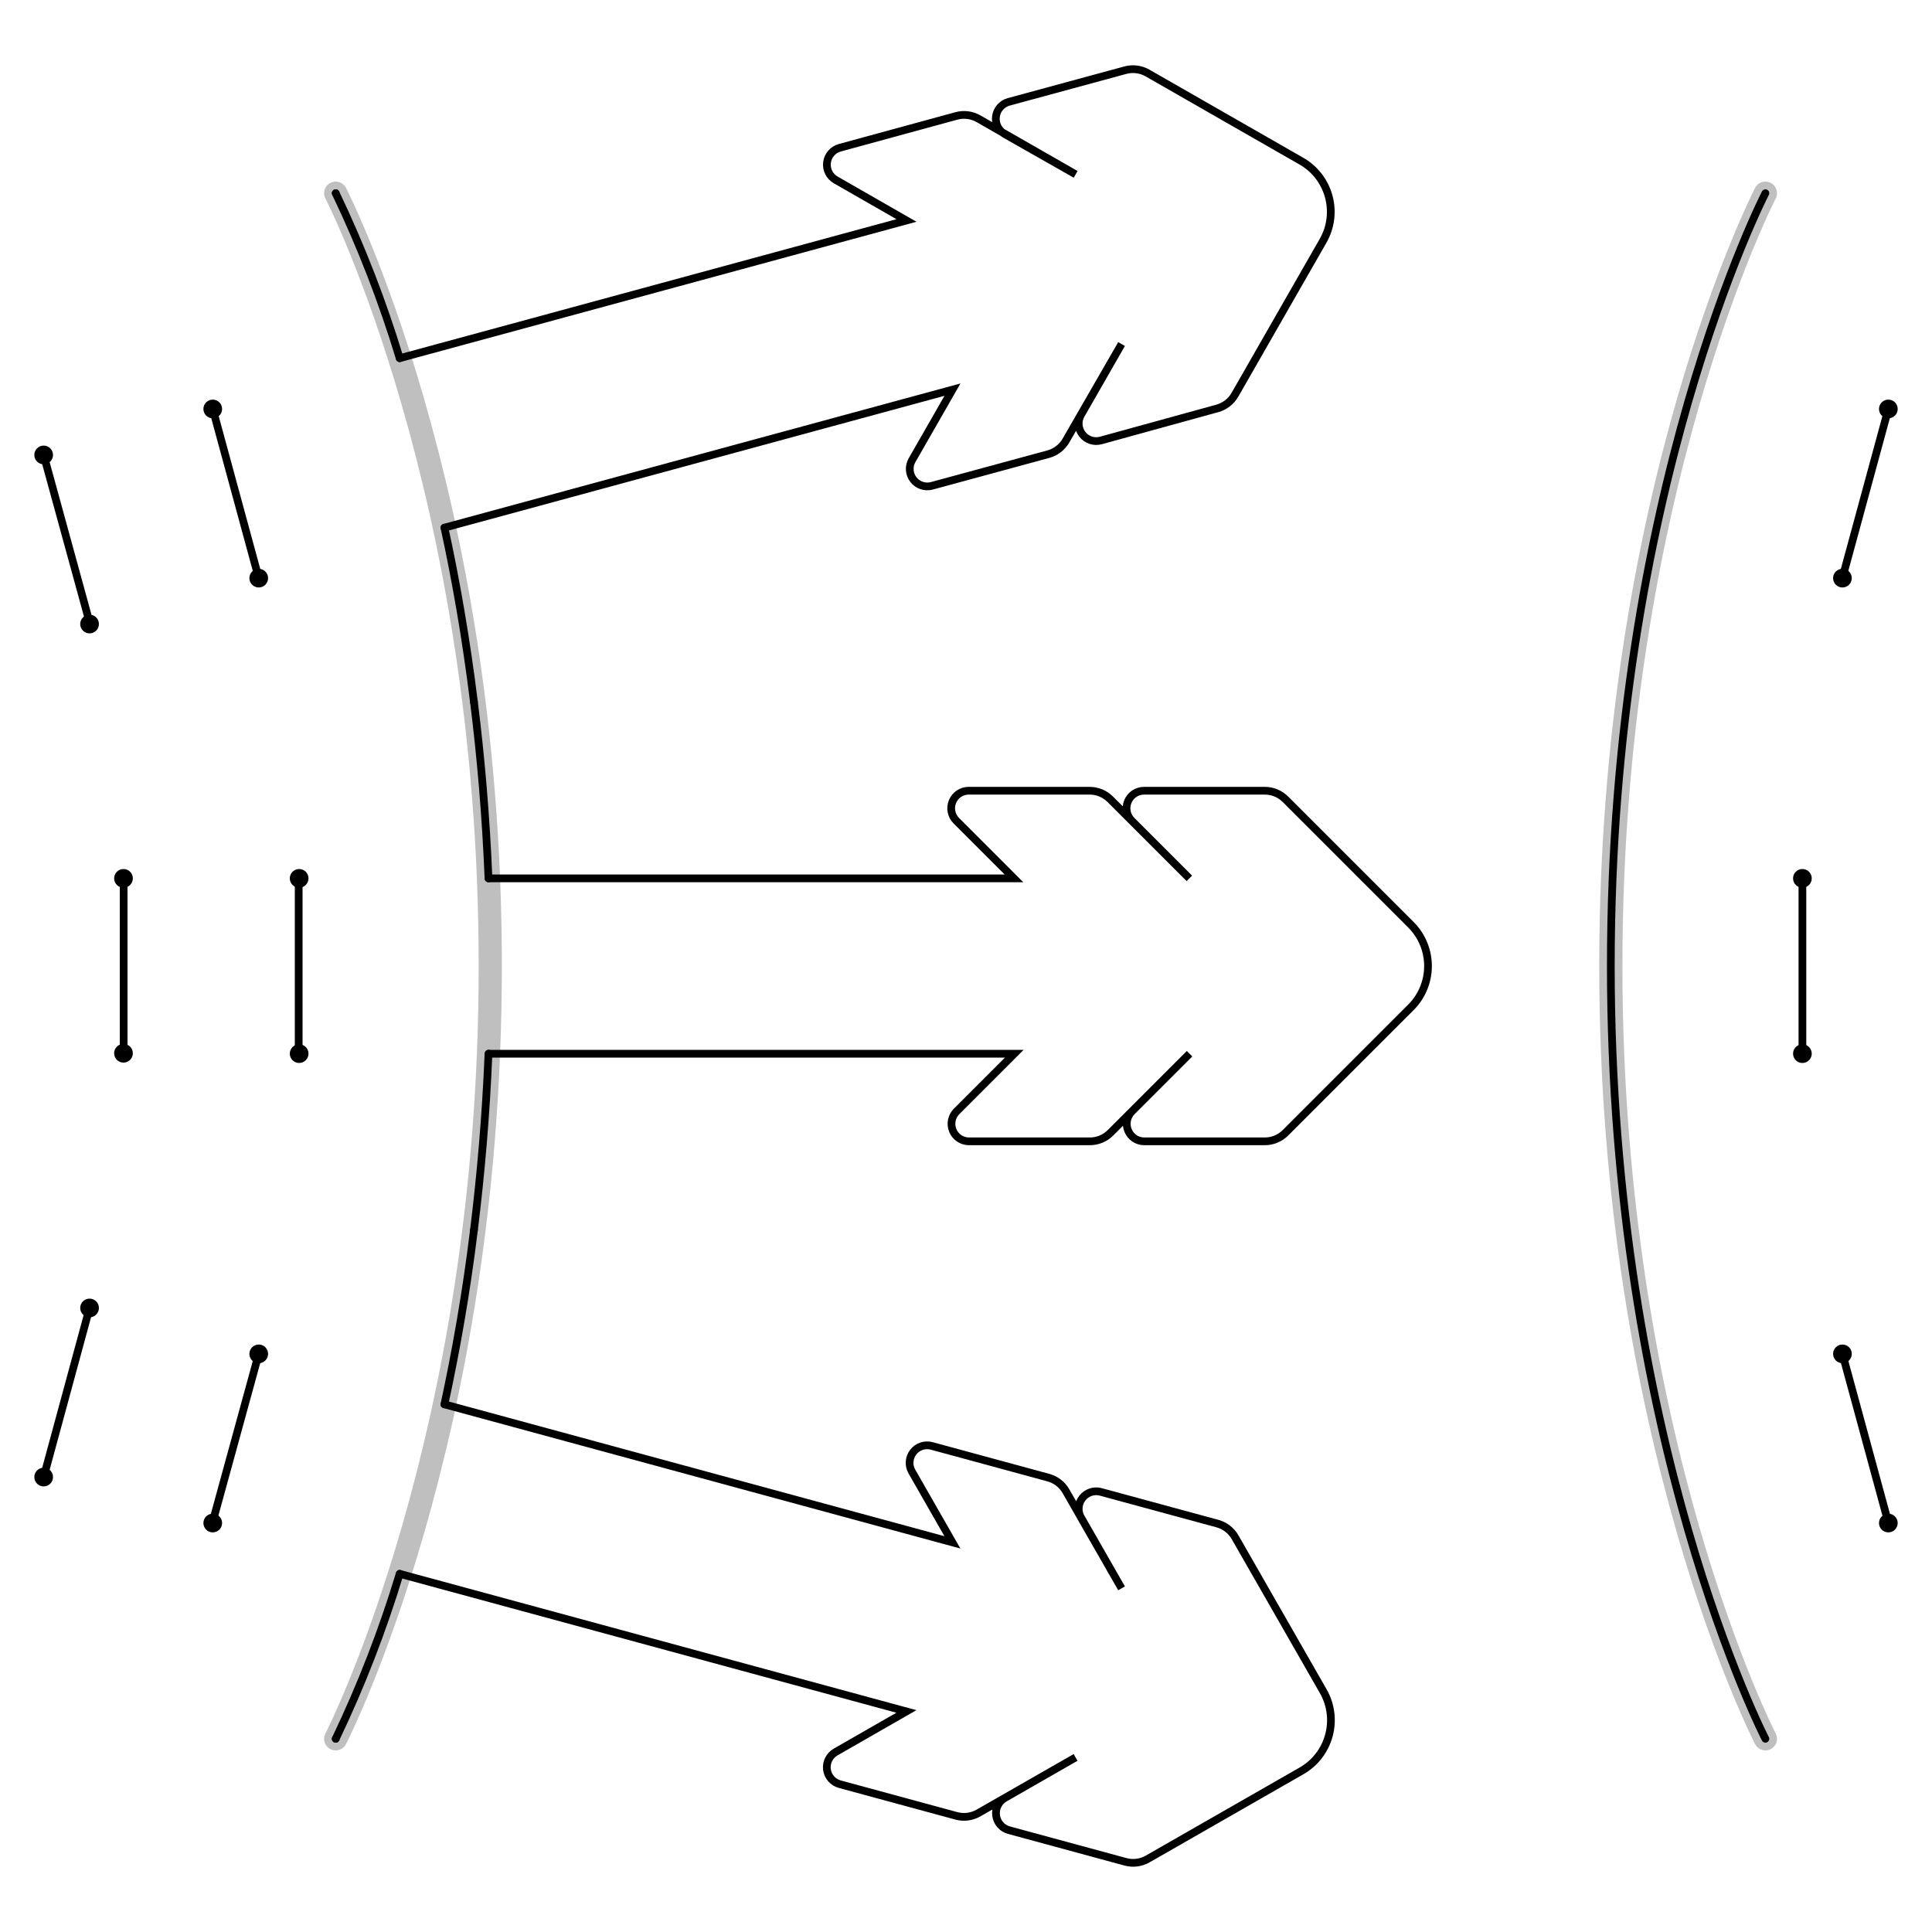
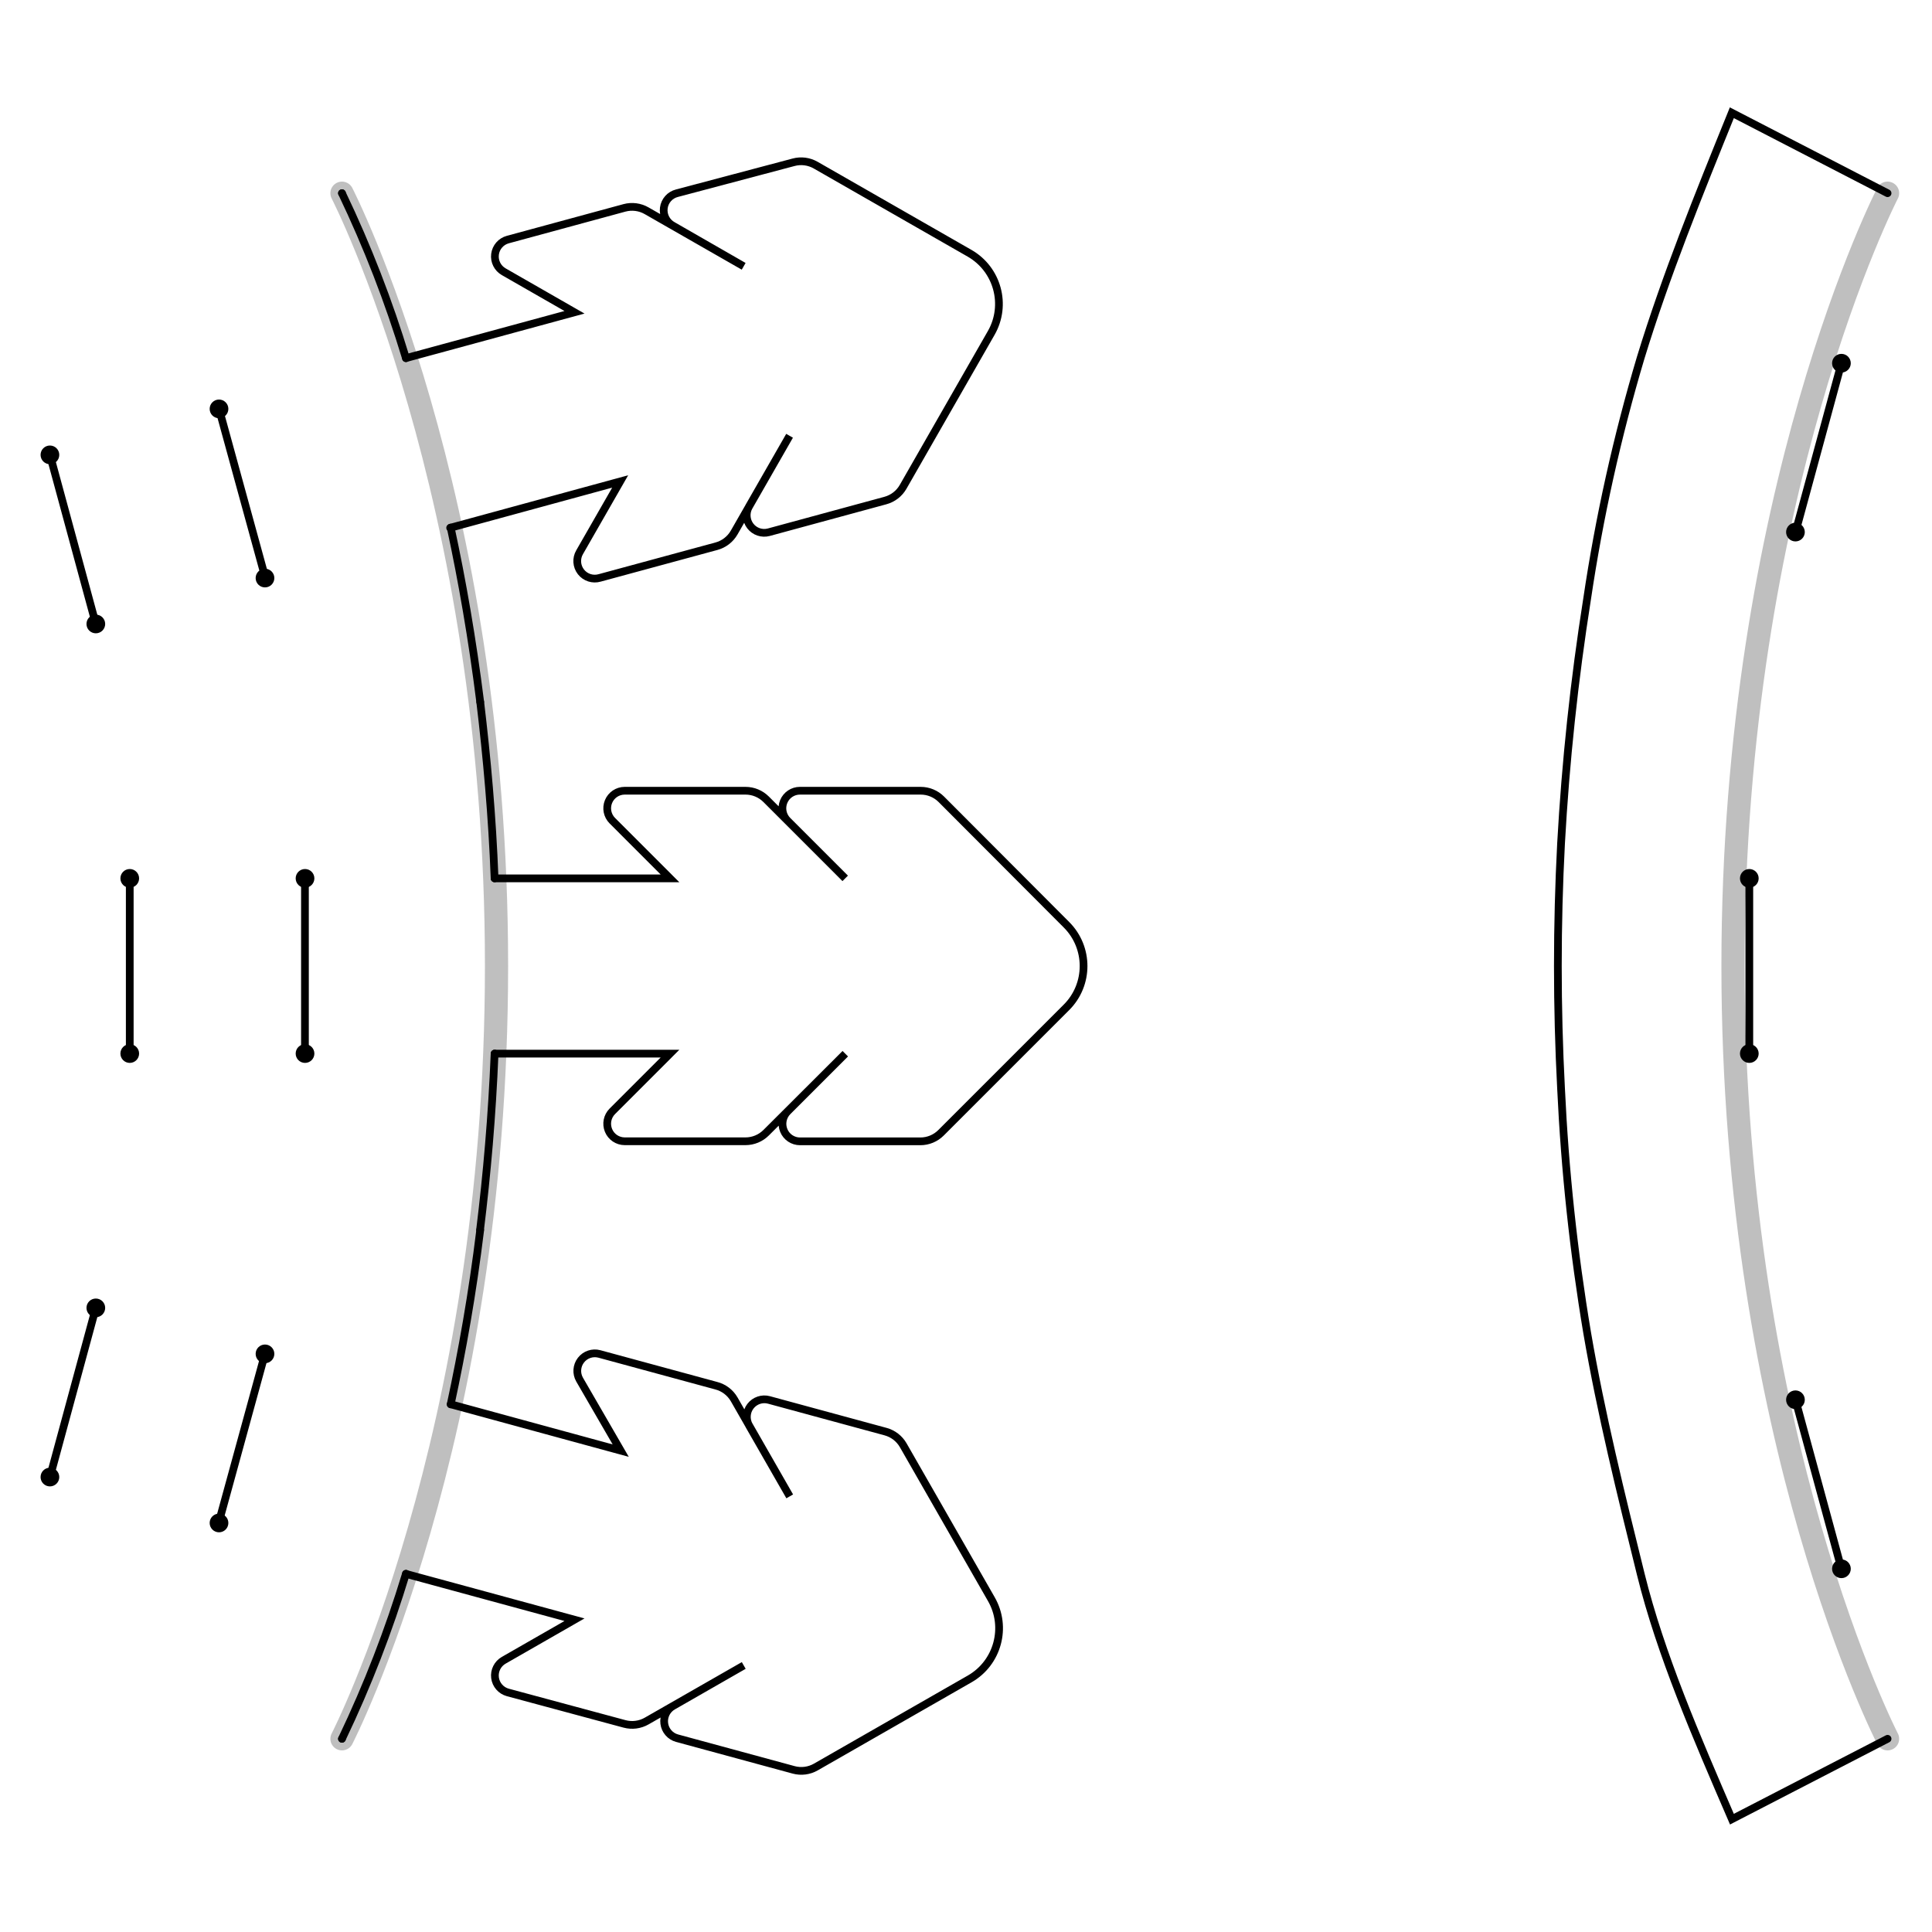
<svg xmlns="http://www.w3.org/2000/svg" id="Layer_1" data-name="Layer 1" width="250" height="250" viewBox="0 0 250 250">
  <defs>
    <style>
      .cls-1, .cls-2 {
        fill: none;
        stroke-linecap: round;
      }

      .cls-1 {
        stroke: #bfbfbf;
        stroke-linejoin: round;
        stroke-width: 3px;
      }

      .cls-2 {
        stroke: #000;
        stroke-miterlimit: 10;
      }
    </style>
  </defs>
  <g>
-     <path id="joint" class="cls-1" d="M43.44,25s20,38.75,20,100-20,100-20,100" />
-     <path id="joint-2" class="cls-1" d="M228.44,25s-20,38.75-20,100,20,100,20,100" />
-     <path id="joint_1" data-name="joint 1" class="cls-2" d="M228.44,25s-20,38.75-20,100,20,100,20,100" />
-     <path class="cls-2" d="M238.41,175.19l5.95,21.88" />
-     <path class="cls-2" d="M237.7,175.19a0.71,0.71,0,1,1,.71.71,0.71,0.71,0,0,1-.71-0.71h0Z" />
-     <path class="cls-2" d="M243.64,197.08a0.71,0.71,0,1,1,.71.71,0.71,0.71,0,0,1-.71-0.71h0Z" />
-     <path class="cls-2" d="M233.23,113.66v22.68" />
-     <path class="cls-2" d="M232.52,113.66a0.71,0.71,0,1,1,.71.71,0.71,0.71,0,0,1-.71-0.71h0Z" />
-     <path class="cls-2" d="M232.52,136.34a0.71,0.71,0,1,1,.71.71,0.71,0.71,0,0,1-.71-0.71h0Z" />
-     <path class="cls-2" d="M244.35,52.92L238.4,74.8" />
-     <path class="cls-2" d="M243.64,52.92a0.71,0.71,0,1,1,.71.71,0.71,0.71,0,0,1-.71-0.71h0Z" />
-     <path class="cls-2" d="M237.7,74.81a0.71,0.71,0,1,1,.71.71,0.71,0.71,0,0,1-.71-0.71h0Z" />
-     <path id="joint_1-2" data-name="joint 1-2" class="cls-2" d="M43.44,25h0" />
-     <path id="joint_1_1" data-name="joint 1 1" class="cls-2" d="M43.44,225h0" />
-     <path class="cls-2" d="M57.51,181.72l65.73,17.86L118,190.42a2.27,2.27,0,0,1,2.56-3.32l15.09,4.1a3.78,3.78,0,0,1,2.29,1.77l7.19,12.56-5.25-9.16a2.27,2.27,0,0,1,2.56-3.32l15.09,4.1a3.78,3.78,0,0,1,2.29,1.77l11.4,19.91a7.56,7.56,0,0,1-2.8,10.32h0l-19.91,11.4a3.78,3.78,0,0,1-2.87.37l-15.09-4.1a2.27,2.27,0,0,1-.53-4.16l9.16-5.25-12.56,7.19a3.78,3.78,0,0,1-2.87.37l-15.09-4.1a2.27,2.27,0,0,1-.53-4.16l9.16-5.25L51.72,203.65" />
-     <path id="joint_1_2_1" data-name="joint 1 2 1" class="cls-2" d="M51.72,203.65A150.5,150.5,0,0,1,43.44,225" />
-     <path id="joint_1_2_1-2" data-name="joint 1 2 1-2" class="cls-2" d="M61.33,159.16c-1,8.2-2.35,15.74-3.82,22.56" />
-     <path class="cls-2" d="M33.48,175.19l-6,21.88" />
-     <path class="cls-2" d="M32.77,175.19a0.71,0.71,0,1,1,.71.71,0.71,0.71,0,0,1-.71-0.71h0Z" />
-     <path class="cls-2" d="M26.82,197.08a0.71,0.71,0,1,1,.71.71,0.71,0.71,0,0,1-.71-0.71h0Z" />
-     <path class="cls-2" d="M11.59,169.25L5.65,191.13" />
-     <path class="cls-2" d="M10.88,169.25a0.71,0.71,0,1,1,.71.71,0.71,0.71,0,0,1-.71-0.71h0Z" />
-     <path class="cls-2" d="M4.94,191.13a0.71,0.71,0,1,1,.71.71,0.71,0.71,0,0,1-.71-0.71h0Z" />
-     <path class="cls-2" d="M63.21,113.66h68l-7.47-7.47a2.27,2.27,0,0,1,1.6-3.87H141a3.78,3.78,0,0,1,2.67,1.11l10.23,10.23-7.47-7.47a2.27,2.27,0,0,1,1.6-3.87h15.64a3.78,3.78,0,0,1,2.67,1.11l16.23,16.23a7.56,7.56,0,0,1,0,10.69l-16.23,16.23a3.78,3.78,0,0,1-2.67,1.11H148.06a2.27,2.27,0,0,1-1.6-3.87l7.47-7.47L143.7,146.58a3.78,3.78,0,0,1-2.67,1.11H125.38a2.27,2.27,0,0,1-1.6-3.87l7.47-7.47h-68" />
-     <path id="joint_1_2_2" data-name="joint 1 2 2" class="cls-2" d="M63.21,136.34c-0.33,8.07-1,15.69-1.88,22.82" />
-     <path id="joint_1_2_2-2" data-name="joint 1 2 2-2" class="cls-2" d="M61.33,90.84c0.89,7.13,1.55,14.75,1.88,22.82" />
-     <path class="cls-2" d="M38.65,113.66v22.68" />
-     <path class="cls-2" d="M38,113.66a0.71,0.71,0,1,1,.71.71h0A0.71,0.71,0,0,1,38,113.66Z" />
-     <path class="cls-2" d="M38,136.34a0.71,0.71,0,1,1,.71.71,0.71,0.71,0,0,1-.71-0.71h0Z" />
-     <path class="cls-2" d="M16,113.66v22.68" />
-     <path class="cls-2" d="M15.27,113.66a0.71,0.71,0,1,1,.71.71h0A0.71,0.71,0,0,1,15.27,113.66Z" />
-     <path class="cls-2" d="M15.27,136.34A0.71,0.71,0,1,1,16,137h0A0.71,0.71,0,0,1,15.27,136.34Z" />
-     <path class="cls-2" d="M51.72,46.35L117.3,28.53l-9.16-5.25a2.27,2.27,0,0,1,.53-4.16L123.76,15a3.78,3.78,0,0,1,2.87.37l12.56,7.19L130,17.34a2.27,2.27,0,0,1,.53-4.16l15.09-4.1a3.78,3.78,0,0,1,2.87.37l19.91,11.4a7.56,7.56,0,0,1,2.8,10.32h0L159.8,51.08a3.78,3.78,0,0,1-2.29,1.77L142.44,57a2.27,2.27,0,0,1-2.56-3.32l5.25-9.16L137.94,57a3.78,3.78,0,0,1-2.29,1.77l-15.09,4.1A2.27,2.27,0,0,1,118,59.58l5.25-9.16L57.51,68.28" />
-     <path id="joint_1_2" data-name="joint 1 2" class="cls-2" d="M57.51,68.28c1.49,6.82,2.8,14.36,3.82,22.56" />
-     <path id="joint_1_2-2" data-name="joint 1 2-2" class="cls-2" d="M43.44,25a150.47,150.47,0,0,1,8.28,21.35" />
-     <path class="cls-2" d="M27.53,52.92L33.48,74.8" />
-     <path class="cls-2" d="M26.82,52.92a0.71,0.71,0,1,1,.71.71h0A0.71,0.71,0,0,1,26.82,52.92Z" />
-     <path class="cls-2" d="M32.77,74.81a0.71,0.71,0,1,1,.71.71h0A0.71,0.71,0,0,1,32.77,74.81Z" />
-     <path class="cls-2" d="M5.65,58.87l6,21.88" />
-     <path class="cls-2" d="M4.94,58.87a0.71,0.71,0,1,1,.71.71h0A0.71,0.71,0,0,1,4.94,58.87Z" />
-     <path class="cls-2" d="M10.88,80.75a0.71,0.71,0,1,1,.71.71h0A0.71,0.71,0,0,1,10.88,80.75Z" />
+     <path id="joint" class="cls-1" d="M44.25,25s20,38.75,20,100-20,100-20,100" />
+     <path id="joint-2" class="cls-1" d="M244.25,25s-20,38.75-20,100,20,100,20,100" />
+     <path class="cls-2" d="M244.25,25L224.1,14.59c-4.3,10.61-8.59,21.21-11.79,31.68a224.49,224.49,0,0,0-6.94,31.24A313.45,313.45,0,0,0,202,109.13a303.91,303.91,0,0,0,0,31.73,265.47,265.47,0,0,0,3.38,31.62c1.8,10.48,4.37,20.86,6.94,31.24s7.18,21,11.79,31.68L244.25,225" />
+     <path class="cls-2" d="M232.33,181.13L238.28,203" />
+     <path class="cls-2" d="M231.62,181.13a0.71,0.71,0,1,1,.71.71,0.71,0.71,0,0,1-.71-0.71h0Z" />
+     <path class="cls-2" d="M237.57,203a0.71,0.71,0,1,1,.71.71,0.71,0.71,0,0,1-.71-0.71h0Z" />
+     <path class="cls-2" d="M226.36,113.66v22.68" />
+     <path class="cls-2" d="M225.65,113.66a0.71,0.71,0,1,1,.71.71,0.71,0.71,0,0,1-.71-0.71h0Z" />
+     <path class="cls-2" d="M225.65,136.33a0.71,0.71,0,1,1,.71.71,0.71,0.71,0,0,1-.71-0.71h0Z" />
+     <path class="cls-2" d="M238.28,47l-5.95,21.88" />
+     <path class="cls-2" d="M237.57,47a0.71,0.71,0,1,1,.71.71,0.71,0.71,0,0,1-.71-0.71h0Z" />
+     <path class="cls-2" d="M231.62,68.85a0.71,0.71,0,1,1,.71.71,0.71,0.71,0,0,1-.71-0.71h0Z" />
+     <path id="joint_1" data-name="joint 1" class="cls-2" d="M44.25,25h0" />
+     <path id="joint_1_1" data-name="joint 1 1" class="cls-2" d="M44.25,225h0" />
+     <path class="cls-2" d="M58.32,181.71l22,6L75,178.52a2.27,2.27,0,0,1,2.56-3.32l15.09,4.1A3.78,3.78,0,0,1,95,181.07l7.19,12.56-5.25-9.16a2.27,2.27,0,0,1,2.56-3.32l15.09,4.1a3.78,3.78,0,0,1,2.29,1.77l11.4,19.91a7.56,7.56,0,0,1-2.8,10.32h0l-19.91,11.4a3.78,3.78,0,0,1-2.87.37l-15.09-4.1a2.27,2.27,0,0,1-.53-4.16l9.16-5.25L83.68,222.7a3.78,3.78,0,0,1-2.87.37L65.71,219a2.27,2.27,0,0,1-.53-4.16l9.16-5.25-21.81-5.93" />
+     <path id="joint_1_2_1" data-name="joint 1 2 1" class="cls-2" d="M52.53,203.64A150.5,150.5,0,0,1,44.25,225" />
+     <path id="joint_1_2_1-2" data-name="joint 1 2 1-2" class="cls-2" d="M62.14,159.16c-1,8.2-2.35,15.74-3.82,22.56" />
+     <path class="cls-2" d="M34.29,175.19l-6,21.88" />
+     <path class="cls-2" d="M33.58,175.19a0.71,0.71,0,1,1,.71.71,0.71,0.71,0,0,1-.71-0.71h0Z" />
+     <path class="cls-2" d="M27.63,197.07a0.71,0.71,0,1,1,.71.71,0.71,0.71,0,0,1-.71-0.71h0Z" />
+     <path class="cls-2" d="M12.4,169.24L6.46,191.13" />
+     <path class="cls-2" d="M11.69,169.24a0.71,0.71,0,1,1,.71.71,0.71,0.71,0,0,1-.71-0.71h0Z" />
+     <path class="cls-2" d="M5.75,191.13a0.71,0.71,0,1,1,.71.71,0.71,0.71,0,0,1-.71-0.71h0Z" />
+     <path class="cls-2" d="M64,113.66H86.7l-7.47-7.47a2.27,2.27,0,0,1,1.6-3.87H96.47a3.78,3.78,0,0,1,2.67,1.11l10.23,10.23-7.47-7.47a2.27,2.27,0,0,1,1.6-3.87h15.64a3.78,3.78,0,0,1,2.67,1.11L138,119.66a7.56,7.56,0,0,1,0,10.69l-16.23,16.23a3.78,3.78,0,0,1-2.67,1.11H103.51a2.27,2.27,0,0,1-1.6-3.87l7.47-7.47L99.14,146.57a3.78,3.78,0,0,1-2.67,1.11H80.83a2.27,2.27,0,0,1-1.6-3.87l7.47-7.47H64" />
+     <path id="joint_1_2_2" data-name="joint 1 2 2" class="cls-2" d="M64,136.33c-0.33,8.07-1,15.69-1.88,22.82" />
+     <path id="joint_1_2_2-2" data-name="joint 1 2 2-2" class="cls-2" d="M62.14,90.83C63,98,63.69,105.58,64,113.66" />
+     <path class="cls-2" d="M39.46,113.66v22.68" />
+     <path class="cls-2" d="M38.76,113.66a0.71,0.71,0,1,1,.71.71h0A0.71,0.71,0,0,1,38.76,113.66Z" />
+     <path class="cls-2" d="M38.76,136.33a0.71,0.71,0,1,1,.71.71,0.71,0.71,0,0,1-.71-0.71h0Z" />
+     <path class="cls-2" d="M16.79,113.66v22.68" />
+     <path class="cls-2" d="M16.08,113.66a0.71,0.71,0,1,1,.71.71h0A0.71,0.71,0,0,1,16.08,113.66Z" />
+     <path class="cls-2" d="M16.08,136.33a0.71,0.71,0,1,1,.71.71,0.71,0.71,0,0,1-.71-0.71h0Z" />
+     <path class="cls-2" d="M52.53,46.34l21.81-5.93-9.16-5.25A2.27,2.27,0,0,1,65.71,31l15.09-4.1a3.78,3.78,0,0,1,2.87.37l12.56,7.19L87.07,29.2A2.27,2.27,0,0,1,87.6,25l15.08-4a3.78,3.78,0,0,1,2.87.37l19.91,11.4a7.56,7.56,0,0,1,2.8,10.32h0L116.86,63a3.78,3.78,0,0,1-2.29,1.77l-15.09,4.1a2.27,2.27,0,0,1-2.56-3.32l5.25-9.16L95,68.91a3.78,3.78,0,0,1-2.29,1.77L77.6,74.78A2.27,2.27,0,0,1,75,71.46l5.25-9.16-22,6" />
+     <path id="joint_1_2" data-name="joint 1 2" class="cls-2" d="M58.32,68.27c1.47,6.83,2.79,14.37,3.82,22.56" />
+     <path id="joint_1_2-2" data-name="joint 1 2-2" class="cls-2" d="M44.25,25a150.47,150.47,0,0,1,8.28,21.35" />
+     <path class="cls-2" d="M28.34,52.91l6,21.88" />
+     <path class="cls-2" d="M27.63,52.91a0.71,0.71,0,1,1,.71.71h0A0.71,0.71,0,0,1,27.63,52.91Z" />
+     <path class="cls-2" d="M33.58,74.8a0.71,0.71,0,1,1,.71.71h0A0.71,0.71,0,0,1,33.58,74.8Z" />
+     <path class="cls-2" d="M6.46,58.86L12.4,80.74" />
+     <path class="cls-2" d="M5.75,58.86a0.71,0.71,0,1,1,.71.71h0A0.71,0.71,0,0,1,5.75,58.86Z" />
+     <path class="cls-2" d="M11.69,80.74a0.71,0.71,0,1,1,.71.71h0A0.71,0.71,0,0,1,11.69,80.74Z" />
  </g>
</svg>
